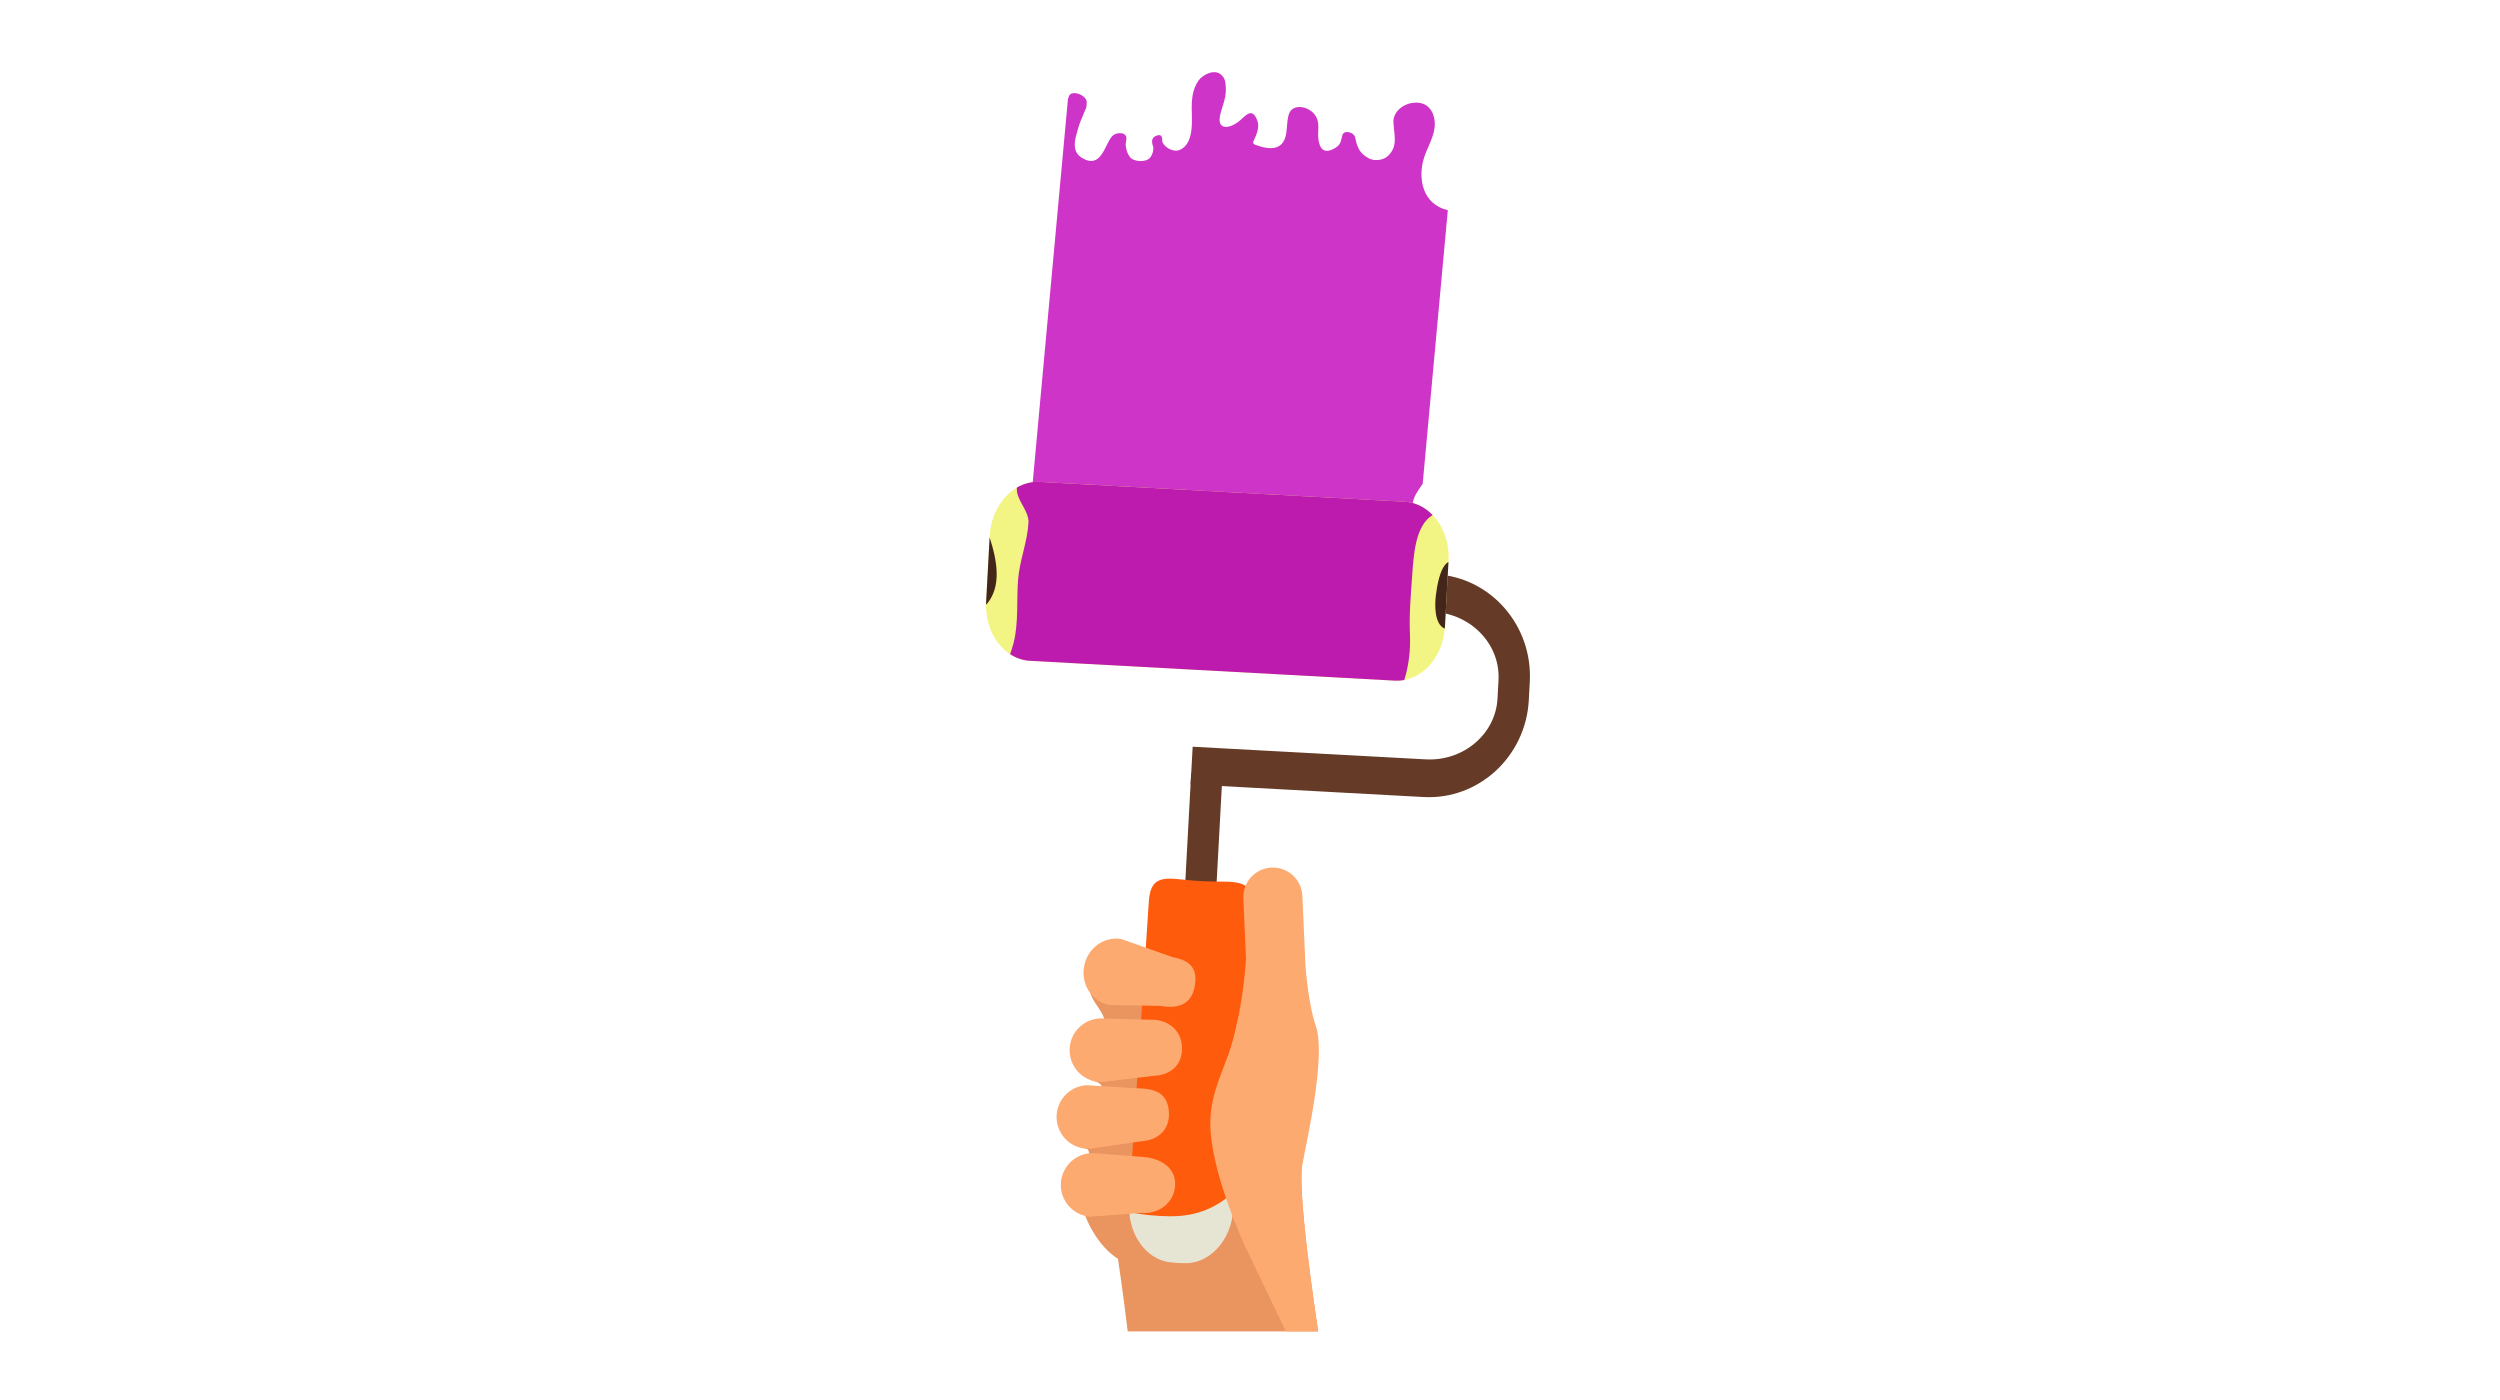
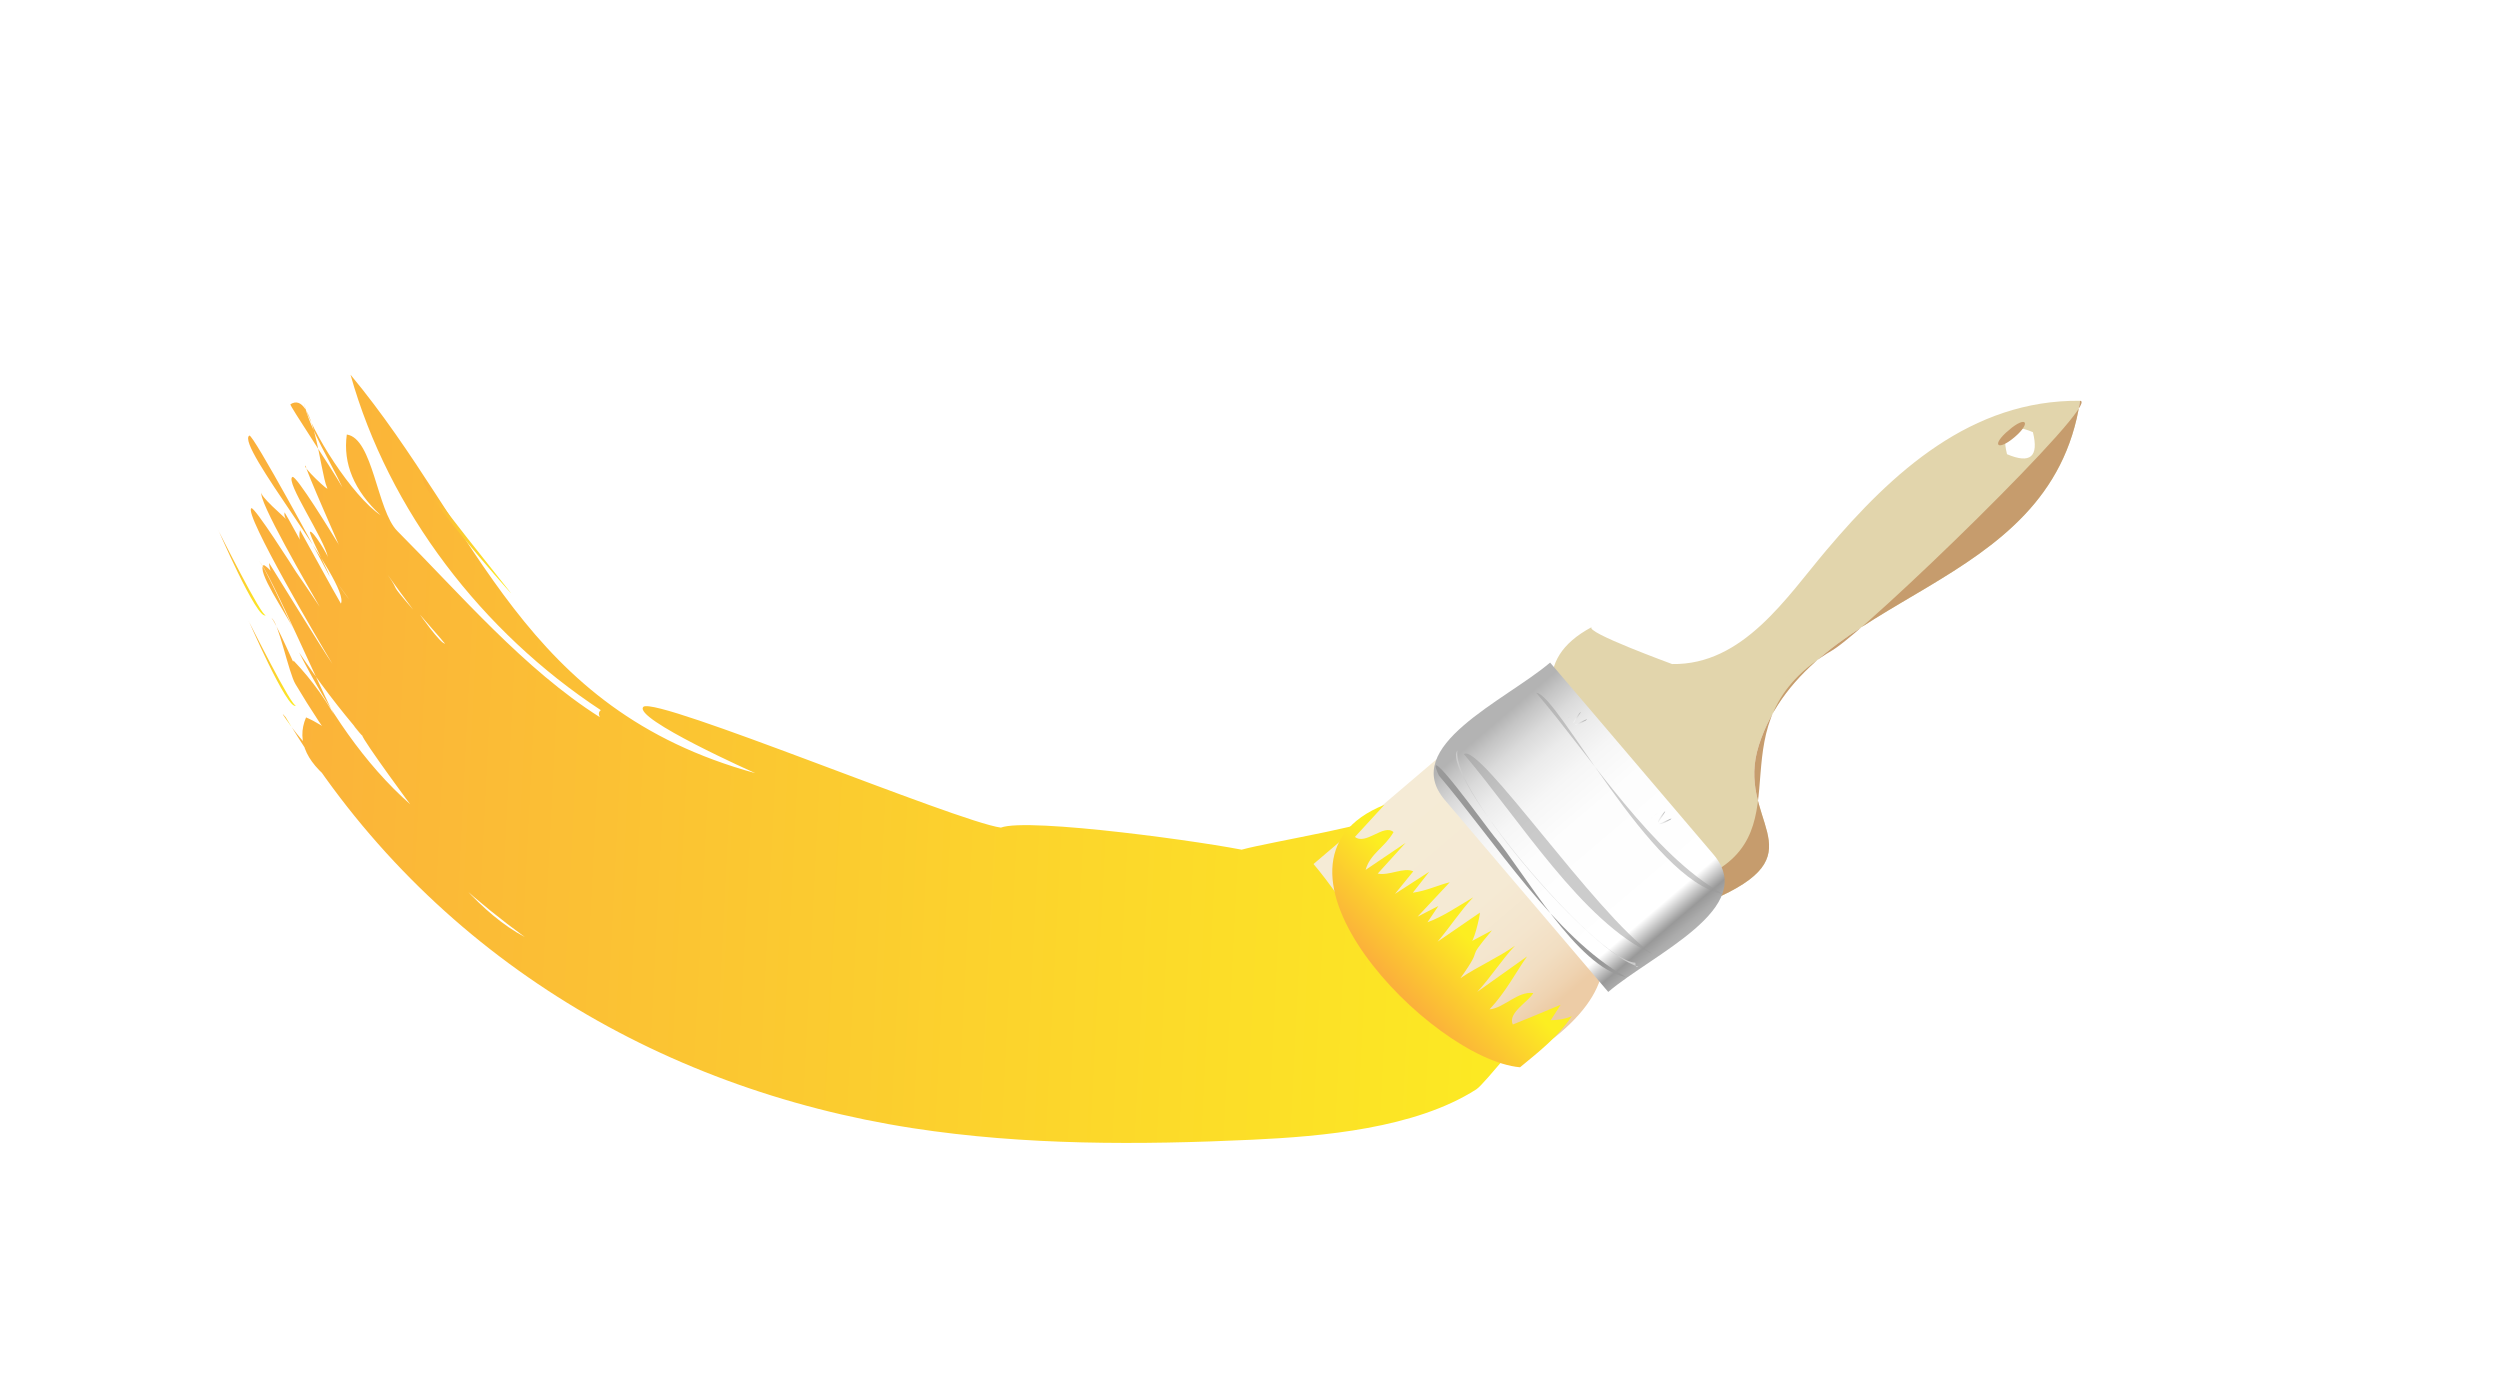
<svg xmlns="http://www.w3.org/2000/svg" version="1.1" id="Layer_1" x="0px" y="0px" viewBox="0 0 768 430" enable-background="new 0 0 768 430" xml:space="preserve">
  <g>
-     <g>
-       <path fill="#4FB689" d="M400.268,188.624c-0.011,0.26,0.128,0.497,0.385,0.652c0.276,1.103,1.92,2.829,3.351,2.793    c0.318-0.007,1.377-0.141,1.503-1.516c0.012-0.109,0.016-0.231,0.015-0.361c-0.011-0.946-0.542-1.745-1.453-2.191    c-0.992-0.485-2.303-0.476-3.347,0.017C400.454,188.146,400.274,188.369,400.268,188.624z" />
-       <path fill="#4FB689" d="M410.289,182.847c-0.043,0.468,0.307,0.866,0.692,1.223c0.626,0.58,1.389,1.126,2.326,1.669    c1.399,0.806,3.041,1.697,4.865,2.091c0.15,0.207,0.409,0.343,0.7,0.376c0.25,0.022,0.5,0.046,0.75,0.062    c0.435,0.034,0.824-0.192,0.941-0.534c0.014-0.046,0.021-0.096,0.025-0.143c0.027-0.3-0.163-0.598-0.495-0.751    c-0.971-0.439-1.796-1.101-2.521-2.021l-0.215-0.274c-1.128-1.443-2.524-3.238-5.461-2.758    C411.398,181.871,410.363,182.04,410.289,182.847z" />
-       <path fill="#4FB689" d="M364.759,186.927c0.034-0.375-0.067-0.775-0.29-1.129c-0.283-0.457-0.714-1.149-1.544-1.266    c-0.792-0.111-1.357,0.375-1.546,0.535c-0.297,0.256-0.574,0.562-0.875,0.956c-0.145,0.195-0.203,0.423-0.106,0.643    c0.097,0.223,0.279,0.381,0.546,0.466c0.189,0.352,0.621,0.974,1.379,1.214c0.451,0.138,0.919,0.116,1.365-0.063    C364.312,188.023,364.704,187.529,364.759,186.927z" />
-       <path fill="#4FB689" d="M350.725,179.802c0.004-0.035,0.004-0.069,0.001-0.104c-0.075-1.135-0.218-3.253-2.483-3.508    c-0.292-0.034-0.576,0.061-0.775,0.234c-0.195,0.175-0.27,0.426-0.213,0.667c0.001,0.013,0.015,0.067,0.02,0.081    c0.087,0.285,0.208,0.56,0.36,0.845c0.27,0.495,0.583,1,0.927,1.497c0.147,0.216,0.311,0.429,0.474,0.642    c0.229,0.296,0.661,0.411,1.06,0.314C350.452,180.385,350.698,180.109,350.725,179.802z" />
-       <path fill="#4FB689" d="M332.702,184.627c-0.294,0.02-0.551,0.158-0.693,0.371c-0.142,0.21-0.15,0.468-0.023,0.693    c0.174,0.306,0.414,0.603,0.733,0.903c0.225,0.212,0.618,0.321,0.944,0.269c0.562,0.801,1.838,1.322,2.836,1.155    c0.678-0.111,1.132-0.523,1.183-1.076l0,0c0.033-0.36-0.1-0.747-0.411-1.186C336.274,184.354,333.772,184.542,332.702,184.627z" />
-       <path fill="#4FB689" d="M426.168,179.129c-0.188,0.042-0.355,0.131-0.473,0.255c-0.019,0.015-0.035,0.032-0.048,0.04    c-0.039,0.028-0.072,0.059-0.1,0.095c-0.162,0.174-0.317,0.355-0.448,0.548c-0.223,0.319-0.344,0.614-0.37,0.895    c-0.003,0.038-0.003,0.076,0,0.072c-0.008,0.094,0.015,0.225,0.048,0.313c0.024,0.068,0.031,0.094,0.08,0.155    c0.036,0.06,0.081,0.115,0.131,0.164c0.025,0.023,0.098,0.087,0.128,0.106c0.019,0.017,0.06,0.042,0.079,0.057    c0.055,0.034,0.111,0.066,0.173,0.098c0.033,0.019,0.094,0.043,0.136,0.056c0.036,0.013,0.124,0.04,0.282,0.083    c0.064,0.021,0.131,0.043,0.199,0.052c0.782,0.132,1.277,0.12,2.106-0.062c0.076-0.009,0.147-0.027,0.22-0.052    c0.02-0.004,0.039-0.012,0.061-0.017c0.078-0.024,0.158-0.051,0.244-0.081c0.029-0.013,0.102-0.042,0.171-0.073l0.095-0.042    c0.058-0.02,0.114-0.045,0.169-0.076c0.1-0.06,0.196-0.123,0.283-0.194c0.093-0.07,0.161-0.158,0.211-0.252    c0.034-0.076,0.059-0.156,0.065-0.233c0.018-0.194-0.055-0.396-0.212-0.555c-0.23-0.232-0.532-0.436-1.01-0.675    c-0.051-0.282-0.312-0.533-0.643-0.636c-0.08-0.023-0.163-0.05-0.292-0.081c-0.038-0.01-0.124-0.024-0.164-0.031    C426.865,179.004,426.502,178.996,426.168,179.129z" />
-     </g>
-     <path fill="#CE34C7" d="M437.183,49.439c0.875-3.52,3.155-6.774,3.547-10.39c0.313-2.851-0.844-7.44-5.561-7.524   c-3.893-0.071-7.247,2.791-7.112,6.026c0.16,3.758,1.538,7.397-1.728,10.4c-1.392,1.28-4.098,1.668-5.932,0.645   c-3.042-1.698-3.503-3.705-4.114-6.432c-0.353-1.568-3.453-2.373-3.919-0.604c-0.107,0.4-0.352,1.691-0.601,2.207   c-0.428,0.889-0.837,1.24-1.79,1.798c-4.732,2.78-5.178-2.562-5.024-5.148c0.101-1.684,0.166-3.332-0.863-4.917   c-1.896-2.914-7.062-3.898-8.164-0.359c-0.674,2.156-0.435,4.421-0.95,6.598c-1.039,4.393-4.88,4.426-9.398,2.718   c-0.453-0.17-0.746-0.594-0.559-0.993c0.862-1.805,2.012-4.263,1.288-6.273c-1.5-4.148-3.304-2.066-5.163-0.381   c-2.985,2.703-7.317,3.515-6.34-1.287c0.514-2.544,1.822-5.19,1.778-7.793c-0.021-1.238,0.017-2.831-0.744-3.988   c-2.16-3.269-6.476-0.688-7.63,0.963c-1.404,2.01-1.904,4.281-2.074,6.606c-0.289,3.929,1.337,12.494-3.668,14.721   c-2.011,0.896-4.67-0.763-5.35-2.325c-0.242-0.545,0.4-2.854-1.88-2.01c-2.283,0.841-0.888,3.348-0.903,3.66   c-0.068,1.191-0.234,2.08-1.019,3.063c-1.221,1.541-5.015,1.369-6.206-0.193c-0.846-1.111-1.185-2.355-1.282-3.639   c-0.043-0.609,0.134-1.192,0.203-1.791c0.28-2.324-3.099-2.413-4.441-0.87c-2.297,2.647-3.292,10.164-9.211,6.567   c-2.769-1.684-2.4-4.635-1.74-7.013c0.408-1.488,0.799-3.028,1.403-4.466c0.384-0.917,0.82-1.834,1.136-2.771   c0.37-0.908,0.668-0.952,0.67-2.802c0.007-1.853-2.803-3.059-4.206-2.809c-1.403,0.249-1.136,1.08-1.551,1.658L313.639,187.49   c1.063,1.647,3.522,2.539,5.509,1.036c4.598-3.481,2.926-10.336,4.441-14.964c1.139-3.489,4.76-10.52,10.292-5.758   c2.296,1.972,0.91,5.85,0.656,8.091c-0.205,1.771,0.675,4.246,3.093,4.887c1.605,0.424,2.437-1.421,2.879-2.338   c1.247-2.595,2.659-9.517,7.566-8.879c3.038,0.396,4.66,1.868,6.618,3.727c2.038,1.939,3.918,1.299,5.952-0.328   c2.534-2.03,1.516-3.216,1.556-5.538c0.042-2.343,4.559-3.198,6.725-2.762c2.505,0.507,3.542,1.749,3.852,3.826   c0.422,2.824-0.586,5.583-0.129,8.441c0.453,2.836,1.056,5.841,2.567,8.466c2.186,3.804,7.39,5.599,10.667,1.38   c2.13-2.744,1.191-6.34,0.947-9.457c-0.437-5.632,1.194-9.66,8.519-10.455c0.511-0.054,0.971,0.218,1.084,0.635   c0.49,1.771,0.729,3.583,1.25,5.348c0.304,1.042,1.067,4.402,3.708,3.246c1.298-0.568,2.935-1.438,3.769-2.49   c1.747-2.199,1.142-5.056,2.696-7.159c0.474-0.646,1.083-0.761,1.768-0.518c1.303-0.712,2.817-0.929,4.213,0.339   c1.085,0.982,1.864,2.074,2.358,3.343c0.326,0.833,2.29,7.249,5.24,3.484c0.935-1.194,1.446-2.429,1.628-3.858   c0.225-1.754,0.1-4.427,2.461-5.246c2.076-0.723,5.323-0.419,7.741-0.902c2.359-1.884,0.791-4.628,0.644-7.099   c-0.118-1.974,0.689-3.701,1.799-5.396c0.44-0.671,0.889-1.333,1.341-1.99l7.719-84.015   C436.929,62.681,435.792,55.031,437.183,49.439z" />
+     <linearGradient id="SVGID_1_" gradientUnits="userSpaceOnUse" x1="140.036" y1="265.596" x2="140.267" y2="265.596" gradientTransform="matrix(1.3253 -0.0697 -0.0697 1.3735 -76.0322 -194.8271)">
+       <stop offset="0" style="stop-color:#FBB03B" />
+       <stop offset="1" style="stop-color:#FCEE21" />
+     </linearGradient>
+     <path fill="url(#SVGID_1_)" d="M91.287,160.789C91.445,161.9,90.76,157.248,91.287,160.789   C91.347,161.212,91.234,160.435,91.287,160.789z" />
+     <linearGradient id="SVGID_2_" gradientUnits="userSpaceOnUse" x1="139.167" y1="310.166" x2="141.39" y2="310.166" gradientTransform="matrix(1.3253 -0.0697 -0.0697 1.3735 -76.0322 -194.8271)">
+       <stop offset="0" style="stop-color:#FBB03B" />
+       <stop offset="1" style="stop-color:#FCEE21" />
+     </linearGradient>
+     <path fill="url(#SVGID_2_)" d="M87.746,220.313c0.618,1.038,1.249,2.066,1.881,3.095C87.178,220.028,85.952,218.186,87.746,220.313   z" />
+     <linearGradient id="SVGID_3_" gradientUnits="userSpaceOnUse" x1="127.837" y1="324.42" x2="448.019" y2="324.42" gradientTransform="matrix(1.3253 -0.0697 -0.0697 1.3735 -76.0322 -194.8271)">
+       <stop offset="0" style="stop-color:#FBB03B" />
+       <stop offset="1" style="stop-color:#FCEE21" />
+     </linearGradient>
+     <path fill="url(#SVGID_3_)" d="M76.601,133.807c-4.432,2.78,31.087,45.563,28.125,51.623c-1.548-2.534-12.499-22.564-12.569-22.582   c-0.563,2.339,0.1,4.582,1.99,6.729c0.712,1.171-6.598-12.168-6.723-12.187c-0.158,0.737-0.007,1.424,0.452,2.061   c-0.188-0.298-8.605-7.468-7.433-8.201c-1.974,1.245,15.099,30.514,17.792,35.172c-1.488-2.271-9.419-13.938-6.517-9.527   c-1.823-2.899-13.582-21.34-14.5-20.77c-2.483,1.505,21.609,42.404,24.858,47.741c-2.345-3.223-19.372-30.932-19.415-30.92   c0.099,1.963,0.839,3.743,2.221,5.339c-0.783-2.022-2.057-3.595-3.823-4.718c-2.542,1.54,6.748,14.746,9.022,19.603   c-1.599-3.191-9.312-20.404-10.532-20.713c2.521,0.963,21.654,45.951,25.177,50.962c-3.905-7.593-8.755-14.418-14.55-20.475   c-0.908,1.848-0.188,3.636,2.16,5.364c-1.039-2.182-8.075-18.187-8.945-18.408c2.083,0.795,5.294,16.857,7.374,20.254   c18.28,30.786,41.516,56.629,70.451,77.692c-26.985-14.245-44.044-57.604-67.199-67.46c-3.16,7.416,0.288,14.555,10.345,21.416   c-2.804-5.083-11.219-13.546-14.733-18.394c42.222,68.626,111.662,110.974,190.813,123.173   c34.358,5.296,69.584,5.159,104.232,3.543c21.498-1.009,50.037-3.454,68.814-15.452c2.824-1.799,15.441-18.826,18.56-18.976   c-5.541,2.105-11.203,3.93-16.694,6.156c17.106-8.426,48.154-67.351,34.577-74.166c-0.304,0.383-6.037,0.02-7.425,0.689   c4.512-13.534,16.127-16.002,4.226-13.22c0.111-1.156-0.183-1.083-0.882,0.22c-0.196-0.91,5.252-14.122,4.168-14.451   c-3.785,1.75-7.32,3.914-10.605,6.491c3.266-3.579,5.706-7.665,8.799-11.342c-18.17,3.795-22.165,6.204-29.361,11.188   c2.493-2.849,4.976-5.706,7.446-8.574c0.116-0.082-28.347,24.213-17.006,13.353c-9.837,6.986-29.098,20.629-30.394,20.776   c-8.983,2.943-50.36,9.692-35.114,8.696c-11.668-2.654-67.979-10.49-76.312-7.266c-13.497-1.85-105.478-40.27-109.804-37.131   c-3.579,3.514,34.387,20.411,34.361,20.4c-71.829-19.705-84.689-74.65-124.343-122.397c11.748,41.87,40.529,79.161,76.902,103.047   c-0.674,0.462-0.786,1.176-0.335,2.143c-23.276-14.74-42.883-37.835-62.198-57.181c-6.273-6.283-7.419-28.449-15.515-29.642   c-1.225,8.943,2.233,17.204,10.375,24.782c-8.69-5.827-21.395-25.809-23.636-34.62c2.322,9.13,7.998,17.657,11.938,26.123   c-3.399-6.002-16.406-25.322-16.006-25.571c7.245-4.621,9.036,20.657,11.274,25.647c1.168,1.86-8.247-7.014-6.554-6.755   c-0.673-0.103,12.091,28.507,10.007,23.975c-1.913-3.093-12.993-21.242-14.112-20.548c-2.295,1.384,9.829,18.978,10.916,24.695   c0.002-0.518-4.438-8.14-5.472-7.874c-0.739,0.239,5.648,12.276,6.084,13.879C98.347,171.351,77.633,133.161,76.601,133.807   C76.415,133.924,76.789,133.689,76.601,133.807z M483.838,240.846l-0.525,0.794C483.52,241.278,483.644,241.055,483.838,240.846z    M136.705,197.688c-1.268,0.329-8.159-9.504-7.638-8.815C131.613,191.811,134.159,194.749,136.705,197.688   C136.615,197.711,134.079,194.817,136.705,197.688z M111.321,225.972c-0.3,0.794,16.678,23.972,14.903,21.284   c-14.431-12.635-25.643-29.739-34.338-46.814C97.834,209.339,104.312,217.849,111.321,225.972   C111.214,226.255,105.642,219.235,111.321,225.972z M119.092,176.585c2.568,3.608,5.183,7.183,7.845,10.723   C118.892,178.026,123.239,182.52,119.092,176.585z M102.855,178.102C108.881,186.228,108.308,185.759,102.855,178.102   C103.149,178.499,102.855,178.102,102.855,178.102z" />
+     <linearGradient id="SVGID_4_" gradientUnits="userSpaceOnUse" x1="168.923" y1="270.598" x2="190.734" y2="270.598" gradientTransform="matrix(1.3253 -0.0697 -0.0697 1.3735 -76.0322 -194.8271)">
+       <stop offset="0" style="stop-color:#FBB03B" />
+       <stop offset="1" style="stop-color:#FCEE21" />
+     </linearGradient>
+     <path fill="url(#SVGID_4_)" d="M156.873,182.14c-0.912-0.948-29.648-33.236-26.769-35.737   C128.771,147.6,158.526,183.834,156.873,182.14C146.971,171.845,157.186,182.46,156.873,182.14z" />
+     <linearGradient id="SVGID_5_" gradientUnits="userSpaceOnUse" x1="122.017" y1="276.475" x2="134.06" y2="276.475" gradientTransform="matrix(1.3253 -0.0697 -0.0697 1.3735 -76.0322 -194.8271)">
+       <stop offset="0" style="stop-color:#FBB03B" />
+       <stop offset="1" style="stop-color:#FCEE21" />
+     </linearGradient>
+     <path fill="url(#SVGID_5_)" d="M67.156,163.084c-0.178-0.396,13.58,27.235,14.532,25.864   C79.181,191.306,66.047,160.339,67.156,163.084C71.218,172.138,67.041,162.799,67.156,163.084z" />
+     <linearGradient id="SVGID_6_" gradientUnits="userSpaceOnUse" x1="130.108" y1="297.113" x2="142.153" y2="297.113" gradientTransform="matrix(1.3253 -0.0697 -0.0697 1.3735 -76.0322 -194.8271)">
+       <stop offset="0" style="stop-color:#FBB03B" />
+       <stop offset="1" style="stop-color:#FCEE21" />
+     </linearGradient>
+     <path fill="url(#SVGID_6_)" d="M76.442,190.868c-0.179-0.398,13.581,27.235,14.533,25.862   C88.464,219.079,75.332,188.124,76.442,190.868C80.504,199.922,76.326,190.581,76.442,190.868z" />
  </g>
  <g>
-     <path fill="#EA9460" d="M404.938,409c-3.38-22.553-6.809-49.96-4.271-54.248l-57.223,31.959c0,0,1.454,9.656,2.991,22.289H404.938z   " />
-     <path fill="#FDAA71" d="M404.938,409c-3.38-22.553-6.809-49.96-4.271-54.248l-19.201,25.758c0.579,1.507,6.977,14.85,13.559,28.49   H404.938z" />
-     <path fill="#EA9460" d="M347.253,295.877c0,0-16.423-4.529-12.268,9.275c1.184,3.933,6.305,7.624,3.284,10.22   c-3.379,2.908-7.225,15.611-2.157,16.757c9.444,2.137-10.179,18.869-2.41,20.756c3.414,0.828-3.504,17.095-0.297,20.649   c0,0,4.801,13.473,15.449,15.275c3.043,0.516,20.074,4.259,31.71-6.24l9.081-5.237c11.629-10.496,13.386-35.561,2.884-47.194   c0,0,1.569-16.361-13.712-20.146l-6.097,7.624C372.721,317.615,375.507,310.275,347.253,295.877z" />
+     <linearGradient id="SVGID_7_" gradientUnits="userSpaceOnUse" x1="-151.242" y1="829.104" x2="-62.63" y2="829.104" gradientTransform="matrix(-0.6483 -0.7614 0.7614 -0.6483 -248.3701 738.2168)">
+       <stop offset="0.085" style="stop-color:#EDCCA6" />
+       <stop offset="0.131" style="stop-color:#EFD3B1" />
+       <stop offset="0.229" style="stop-color:#F2DEC2" />
+       <stop offset="0.351" style="stop-color:#F4E5CD" />
+       <stop offset="0.523" style="stop-color:#F5EAD4" />
+       <stop offset="1" style="stop-color:#F5EBD6" />
+     </linearGradient>
+     <path fill="url(#SVGID_7_)" d="M443.097,231.721c27.007,31.721,72.309,54.815,36.061,85.678   c-30.943,26.346-56.257-29.198-75.647-51.974C416.705,254.19,429.901,242.955,443.097,231.721z" />
+     <path fill="#E2D5AC" d="M528.592,275.31c29.756-13.857,4.36-23.367,11.739-46.393c15.458-48.234,89.581-45.823,98.669-105.798   c-33.442-0.328-57.666,21.946-77.905,45.875c-12.304,14.545-25.647,35.386-47.433,35c0.081,0.001-27.326-9.946-24.643-11.374   C451.285,212.702,510.3,253.823,528.592,275.31z M624.51,132.763c1.863,7.561-0.788,9.817-7.955,6.771   C614.691,131.973,617.343,129.716,624.51,132.763C626.379,134.959,622.641,130.566,624.51,132.763z" />
+     <path fill="#C69C6D" d="M562.859,199.799c-38.285,22.439-7.34,55.085-39.319,69.576c1.684,1.979,3.368,3.956,5.052,5.935   c29.756-13.857,4.36-23.367,11.739-46.393c15.458-48.234,89.581-45.823,98.669-105.798   C645.988,123.195,573.497,193.564,562.859,199.799C518.186,225.982,594.599,181.197,562.859,199.799z" />
+     <linearGradient id="SVGID_8_" gradientUnits="userSpaceOnUse" x1="-153.768" y1="872.293" x2="-60.109" y2="872.293" gradientTransform="matrix(-0.6483 -0.7614 0.7614 -0.6483 -248.3701 738.2168)">
+       <stop offset="0" style="stop-color:#B3B3B3" />
+       <stop offset="0.027" style="stop-color:#ABABAB" />
+       <stop offset="0.061" style="stop-color:#999999" />
+       <stop offset="0.133" style="stop-color:#FFFFFF" />
+       <stop offset="0.516" style="stop-color:#FDFDFD" />
+       <stop offset="0.654" style="stop-color:#F6F6F6" />
+       <stop offset="0.753" style="stop-color:#EBEBEB" />
+       <stop offset="0.832" style="stop-color:#DADADA" />
+       <stop offset="0.899" style="stop-color:#C4C4C4" />
+       <stop offset="0.939" style="stop-color:#B3B3B3" />
+     </linearGradient>
+     <path fill="url(#SVGID_8_)" d="M476.191,203.543c16.732,19.652,33.465,39.304,50.196,58.956   c14.024,16.471-18.573,30.502-32.336,42.22c-16.732-19.652-33.464-39.305-50.196-58.957   C429.832,229.291,462.429,215.261,476.191,203.543z" />
+     <path fill="#C69C6D" d="M618.872,134.297c5.158-4.386,3.743-6.853-1.809-2.128C611.449,136.95,613.774,138.64,618.872,134.297   C620.727,132.72,617.021,135.874,618.872,134.297z" />
    <g>
+       <linearGradient id="SVGID_9_" gradientUnits="userSpaceOnUse" x1="-120.422" y1="892.241" x2="-117.938" y2="894.932" gradientTransform="matrix(-0.6483 -0.7614 0.7614 -0.6483 -248.3701 738.2168)">
+         <stop offset="0" style="stop-color:#706F6F" />
+         <stop offset="0.005" style="stop-color:#717070" />
+         <stop offset="0.154" style="stop-color:#999898" />
+         <stop offset="0.308" style="stop-color:#B9B9B9" />
+         <stop offset="0.466" style="stop-color:#D2D2D2" />
+         <stop offset="0.63" style="stop-color:#E4E4E4" />
+         <stop offset="0.803" style="stop-color:#EFEFEF" />
+         <stop offset="1" style="stop-color:#F2F2F2" />
+       </linearGradient>
+       <path fill="url(#SVGID_9_)" d="M509.264,249.701C516.35,243.675,502.184,255.74,509.264,249.701    C510.36,248.769,508.168,250.636,509.264,249.701z" />
      <g>
-         <path fill="#653A26" d="M441.055,176.409l-3.91-0.211l-0.629,11.571l3.909,0.212c11.574,0.627,20.509,10.023,19.917,20.946     l-0.309,5.686c-0.593,10.92-10.496,19.293-22.071,18.665l-71.577-3.885l-0.631,11.571l71.582,3.884     c16.875,0.919,31.367-12.412,32.308-29.713l0.309-5.687C470.892,192.144,457.929,177.324,441.055,176.409z" />
+         <linearGradient id="SVGID_10_" gradientUnits="userSpaceOnUse" x1="-124.074" y1="895.998" x2="-121.702" y2="891.254" gradientTransform="matrix(-0.6483 -0.7614 0.7614 -0.6483 -248.3701 738.2168)">
+           <stop offset="0" style="stop-color:#706F6F" />
+           <stop offset="0.005" style="stop-color:#717070" />
+           <stop offset="0.154" style="stop-color:#999898" />
+           <stop offset="0.308" style="stop-color:#B9B9B9" />
+           <stop offset="0.466" style="stop-color:#D2D2D2" />
+           <stop offset="0.63" style="stop-color:#E4E4E4" />
+           <stop offset="0.803" style="stop-color:#EFEFEF" />
+           <stop offset="1" style="stop-color:#F2F2F2" />
+         </linearGradient>
+         <path fill="url(#SVGID_10_)" d="M509.689,253.126C510.419,253.768,517.771,249.162,509.689,253.126     C510.395,253.746,509.689,253.126,509.689,253.126z" />
+         <linearGradient id="SVGID_11_" gradientUnits="userSpaceOnUse" x1="-121.996" y1="895.708" x2="-120.179" y2="892.073" gradientTransform="matrix(-0.6483 -0.7614 0.7614 -0.6483 -248.3701 738.2168)">
+           <stop offset="0" style="stop-color:#706F6F" />
+           <stop offset="0.005" style="stop-color:#717070" />
+           <stop offset="0.154" style="stop-color:#999898" />
+           <stop offset="0.308" style="stop-color:#B9B9B9" />
+           <stop offset="0.466" style="stop-color:#D2D2D2" />
+           <stop offset="0.63" style="stop-color:#E4E4E4" />
+           <stop offset="0.803" style="stop-color:#EFEFEF" />
+           <stop offset="1" style="stop-color:#F2F2F2" />
+         </linearGradient>
+         <path fill="url(#SVGID_11_)" d="M509.334,252.709C514.538,245.362,508.816,251.888,509.334,252.709     C509.334,252.709,508.833,251.914,509.334,252.709z" />
      </g>
+     </g>
+     <g>
+       <linearGradient id="SVGID_12_" gradientUnits="userSpaceOnUse" x1="-80.373" y1="892.247" x2="-77.897" y2="894.929" gradientTransform="matrix(-0.6483 -0.7614 0.7614 -0.6483 -248.3701 738.2168)">
+         <stop offset="0" style="stop-color:#706F6F" />
+         <stop offset="0.005" style="stop-color:#717070" />
+         <stop offset="0.154" style="stop-color:#999898" />
+         <stop offset="0.308" style="stop-color:#B9B9B9" />
+         <stop offset="0.466" style="stop-color:#D2D2D2" />
+         <stop offset="0.63" style="stop-color:#E4E4E4" />
+         <stop offset="0.803" style="stop-color:#EFEFEF" />
+         <stop offset="1" style="stop-color:#F2F2F2" />
+       </linearGradient>
+       <path fill="url(#SVGID_12_)" d="M483.305,219.211C490.36,213.199,476.248,225.226,483.305,219.211    C484.4,218.277,482.207,220.146,483.305,219.211z" />
      <g>
-         <rect x="364.465" y="237.827" transform="matrix(0.9985 0.0542 -0.0542 0.9985 14.8993 -19.6262)" fill="#653A26" width="9.621" height="54.081" />
+         <linearGradient id="SVGID_13_" gradientUnits="userSpaceOnUse" x1="-84.027" y1="896" x2="-81.655" y2="891.256" gradientTransform="matrix(-0.6483 -0.7614 0.7614 -0.6483 -248.3701 738.2168)">
+           <stop offset="0" style="stop-color:#706F6F" />
+           <stop offset="0.005" style="stop-color:#717070" />
+           <stop offset="0.154" style="stop-color:#999898" />
+           <stop offset="0.308" style="stop-color:#B9B9B9" />
+           <stop offset="0.466" style="stop-color:#D2D2D2" />
+           <stop offset="0.63" style="stop-color:#E4E4E4" />
+           <stop offset="0.803" style="stop-color:#EFEFEF" />
+           <stop offset="1" style="stop-color:#F2F2F2" />
+         </linearGradient>
+         <path fill="url(#SVGID_13_)" d="M483.729,222.634C484.453,223.275,491.812,218.671,483.729,222.634     C484.432,223.256,483.729,222.634,483.729,222.634z" />
+         <linearGradient id="SVGID_14_" gradientUnits="userSpaceOnUse" x1="-81.951" y1="895.709" x2="-80.132" y2="892.073" gradientTransform="matrix(-0.6483 -0.7614 0.7614 -0.6483 -248.3701 738.2168)">
+           <stop offset="0" style="stop-color:#706F6F" />
+           <stop offset="0.005" style="stop-color:#717070" />
+           <stop offset="0.154" style="stop-color:#999898" />
+           <stop offset="0.308" style="stop-color:#B9B9B9" />
+           <stop offset="0.466" style="stop-color:#D2D2D2" />
+           <stop offset="0.63" style="stop-color:#E4E4E4" />
+           <stop offset="0.803" style="stop-color:#EFEFEF" />
+           <stop offset="1" style="stop-color:#F2F2F2" />
+         </linearGradient>
+         <path fill="url(#SVGID_14_)" d="M483.372,222.218C488.578,214.873,482.854,221.397,483.372,222.218     C483.372,222.218,482.871,221.424,483.372,222.218z" />
      </g>
-       <path fill="#F2F483" d="M443.887,192.519c-0.517,9.587-7.395,17.009-15.356,16.576l-112.12-6.09    c-7.958-0.431-13.992-8.552-13.471-18.138l1.099-20.249c0.522-9.587,7.399-17.005,15.36-16.575l112.118,6.088    c7.961,0.435,13.993,8.555,13.47,18.141L443.887,192.519z" />
-       <path fill="#432619" d="M304.013,165.084l-1.074,19.781c-0.019,0.318-0.009,0.63-0.013,0.945    C307.815,180.333,306.351,172.319,304.013,165.084z" />
-       <path fill="#432619" d="M441.097,182.909c-0.378,2.915-0.476,8.866,2.731,10.216c0.019-0.202,0.05-0.399,0.059-0.606l1.082-19.903    C442.258,174.136,441.417,180.447,441.097,182.909z" />
-       <path fill="#BC1BAD" d="M433.127,194.646c-0.266-6.033,0.291-11.976,0.71-17.994c0.403-5.836,0.89-15.238,6.263-18.428    c-2.31-2.391-5.273-3.914-8.584-4.095l-112.118-6.088c-2.495-0.133-4.881,0.501-6.999,1.732c-0.422,3.77,3.787,6.958,3.547,10.87    c-0.364,5.994-2.743,11.532-3.201,17.534c-0.473,6.196,0.178,13.184-1.338,19.204c-0.306,1.218-0.682,2.41-1.095,3.587    c1.823,1.176,3.88,1.914,6.098,2.035l112.12,6.09c0.974,0.052,1.927-0.014,2.856-0.186    C432.739,204.577,433.362,199.953,433.127,194.646z" />
-       <path fill="#FF5B0D" d="M378.874,371.513c-0.521,9.581-7.396,17.004-15.36,16.572l-3.199-0.175    c-7.963-0.432-13.995-8.555-13.473-18.137l6.062-92.656c0.521-9.59,6.496-6.986,14.456-6.55l3.206,0.17    c7.958,0.433,14.889-1.469,14.372,8.119L378.874,371.513z" />
-       <path fill="#E6E5D3" d="M378.874,371.513l0.329-5.52c-5.254,4.963-11.673,7.757-19.944,7.646    c-4.06-0.054-8.332-0.406-12.387-1.362c0.551,8.453,6.188,15.236,13.443,15.633l3.199,0.175    C371.477,388.517,378.352,381.094,378.874,371.513z" />
    </g>
-     <path fill="#FDAA71" d="M400.895,293.459c0.259,5.002-3.595,9.273-8.601,9.524l0,0c-5.003,0.256-9.274-3.596-9.525-8.606   l-0.815-18.329c-0.253-5.009,3.599-9.271,8.603-9.525l0,0c5.006-0.256,9.271,3.598,9.529,8.601L400.895,293.459z" />
-     <path fill="#FDAA71" d="M400.544,313.018c-0.073,5.013-4.195,9.021-9.203,8.948l0,0c-5.017-0.073-16.954,12.773-13.061-0.676   c3.892-13.449,4.495-26.878,4.495-26.878c0.072-5.013,4.193-9.016,9.206-8.947l0,0c5.014,0.074,9.016,4.196,8.945,9.207   L400.544,313.018z" />
-     <path fill="#FDAA71" d="M382.832,383.543c0,0,14.352-8.289,17.307-25.98c0.992-5.939,7.343-32.793,4.096-42.343   c-2.715-7.992-3.308-20.548-3.308-20.548s-16.775-1.747-21.347,21.679c-1.827,9.36-7.313,17.049-7.743,27.413   C371.199,359.073,382.832,383.543,382.832,383.543z" />
-     <path fill="#FDAA71" d="M360.986,364.322c-0.423,5.387-5.147,8.729-10.524,8.312l-15.567,1.132   c-5.38-0.42-9.406-5.127-8.988-10.512l0,0c0.426-5.379,5.128-9.404,10.509-8.985l14.943,1.17   C356.74,355.857,361.408,358.94,360.986,364.322L360.986,364.322z" />
-     <path fill="#FDAA71" d="M359.081,341.712c0.31,5.393-3.339,8.613-8.732,8.918l-15.431,2.263c-5.388,0.31-10.008-3.811-10.319-9.201   l0,0c-0.31-5.393,3.811-10.012,9.2-10.318l15.218,0.945C355.721,334.354,358.774,336.323,359.081,341.712L359.081,341.712z" />
-     <path fill="#FDAA71" d="M363.104,321.793c0.177,5.394-3.505,8.541-8.901,8.721l-15.524,1.87c-5.398,0.179-9.917-4.053-10.095-9.448   l0,0c-0.179-5.397,4.052-9.916,9.45-10.095l15.315,0.42C358.743,313.082,362.926,316.397,363.104,321.793L363.104,321.793z" />
-     <path fill="#FDAA71" d="M367.009,303.064c-1.023,5.593-5.225,6.914-10.538,5.941l-15.668-0.262   c-5.313-0.97-8.79-6.292-7.768-11.887l0,0c1.023-5.593,6.155-9.34,11.466-8.368l15.786,5.576   C365.593,295.037,368.035,297.468,367.009,303.064L367.009,303.064z" />
+     <path opacity="0.5" fill="#999999" d="M449.715,231.675c16.923,19.876,36.404,51.563,57.962,61.444   C489.829,280.538,454.331,227.963,449.715,231.675z" />
+     <path fill="#999999" d="M442.022,238.224c17.214,20.291,35.676,49.709,57.431,61.896c-15.013-2.746-31.341-32.489-40.462-43.203   C457.099,254.694,436.272,225.721,442.022,238.224z" />
+     <path fill="none" stroke="#999999" stroke-width="0.76" stroke-miterlimit="10" d="M413.363,236.898" />
+     <path fill="#CCCCCC" d="M447.723,230.526c-1.926,12.62,42.038,63.269,55.593,66.388c-0.638,0.409-0.942,0.023-0.914-1.155   C490.055,295.103,442.138,237.471,447.723,230.526z" />
+     <path opacity="0.5" fill="#999999" d="M471.936,212.831c17.252,20.263,35.654,49.646,57.402,61.843   C506.944,270.553,478.46,212.9,471.936,212.831z" />
+     <linearGradient id="SVGID_15_" gradientUnits="userSpaceOnUse" x1="411.499" y1="301.536" x2="429.559" y2="281.972" gradientTransform="matrix(0.9968 0.08 -0.08 0.9968 42.1201 -30.5996)">
+       <stop offset="0" style="stop-color:#FBB03B" />
+       <stop offset="1" style="stop-color:#FCEE21" />
+     </linearGradient>
+     <path fill="url(#SVGID_15_)" d="M466.957,327.869c5.977-4.94,11.604-9.297,15.895-15.68c-2.077,0.837-4.228,1.238-6.452,1.203   c1.012-1.577,2.023-3.154,3.035-4.731c-4.864,2.053-10.296,4.316-14.704,6.071c-1.655-3.574,4.83-6.987,6.302-9.663   c-4.866-0.629-8.95,4.586-13.455,5.016c5.084-5.436,7.978-11.245,11.532-16.268c-5.106,3.632-10.212,7.263-15.318,10.895   c4.159-4.437,7.422-9.729,11.6-14.174c-5.339,3.75-11.398,6.344-16.736,9.952c7.968-11.197,0.668-3.972,9.678-14.689   c-2.252,1.201-4.503,2.401-6.755,3.603c0.953,1.306,3.159-8.41,3.057-9.053c-4.34,2.979-8.681,5.956-13.021,8.935   c3.796-4.412,6.921-9.385,10.951-13.623c-4.892,2.867-9.2,5.893-14.047,7.655c1.122-1.671,2.243-3.343,3.365-5.014   c-2.139,1.104-4.278,2.208-6.417,3.312c3.302-3.529,6.604-7.058,9.906-10.587c-4.064,1.022-7.045,2.611-11.354,3.213   c1.679-2.146,3.357-4.292,5.036-6.438c-3.506,2.268-7.011,4.535-10.517,6.803c1.872-2.309,3.743-4.618,5.615-6.927   c-2.862-1.38-7.396,1.424-10.915,0.685c2.854-3.146,5.707-6.292,8.561-9.438c-4.092,2.767-8.185,5.533-12.276,8.3   c1.365-4.989,5.862-6.871,8.575-11.606c-2.997-2.66-8.487,4.119-11.858,1.481c3.017-3.287,6.033-6.573,9.05-9.86   C381.076,264.912,439.542,325.387,466.957,327.869z" />
  </g>
</svg>
